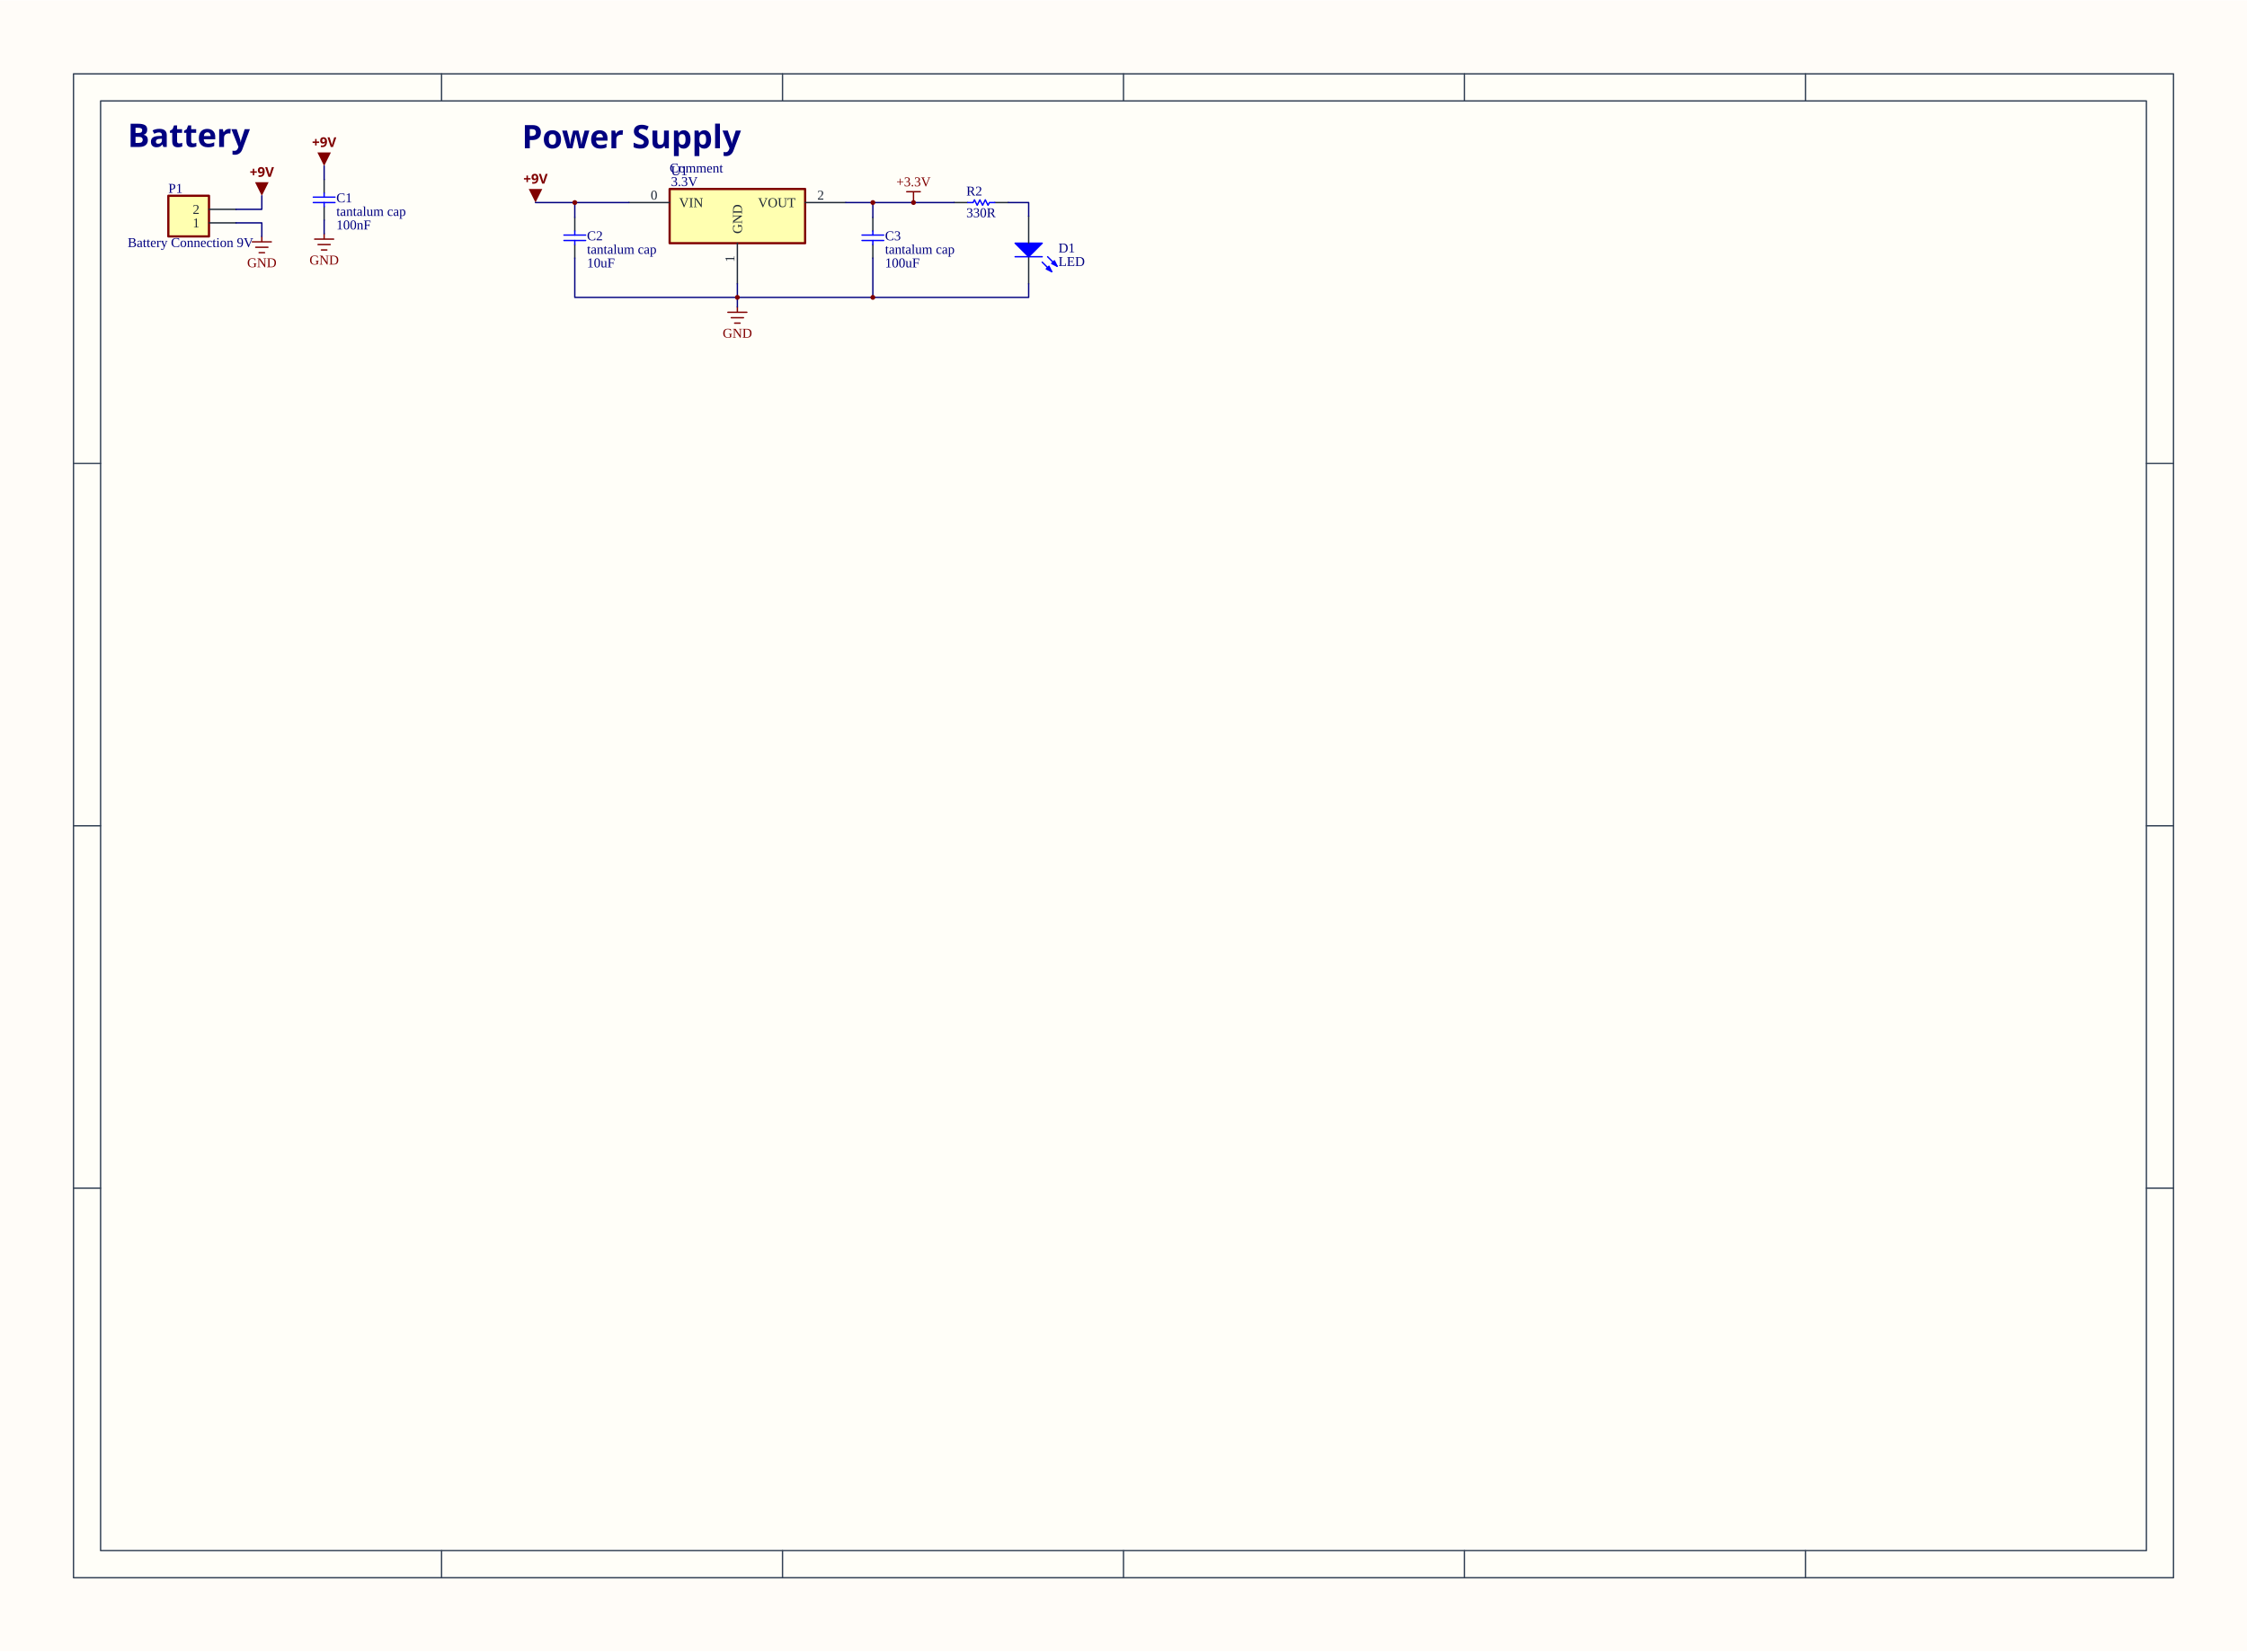
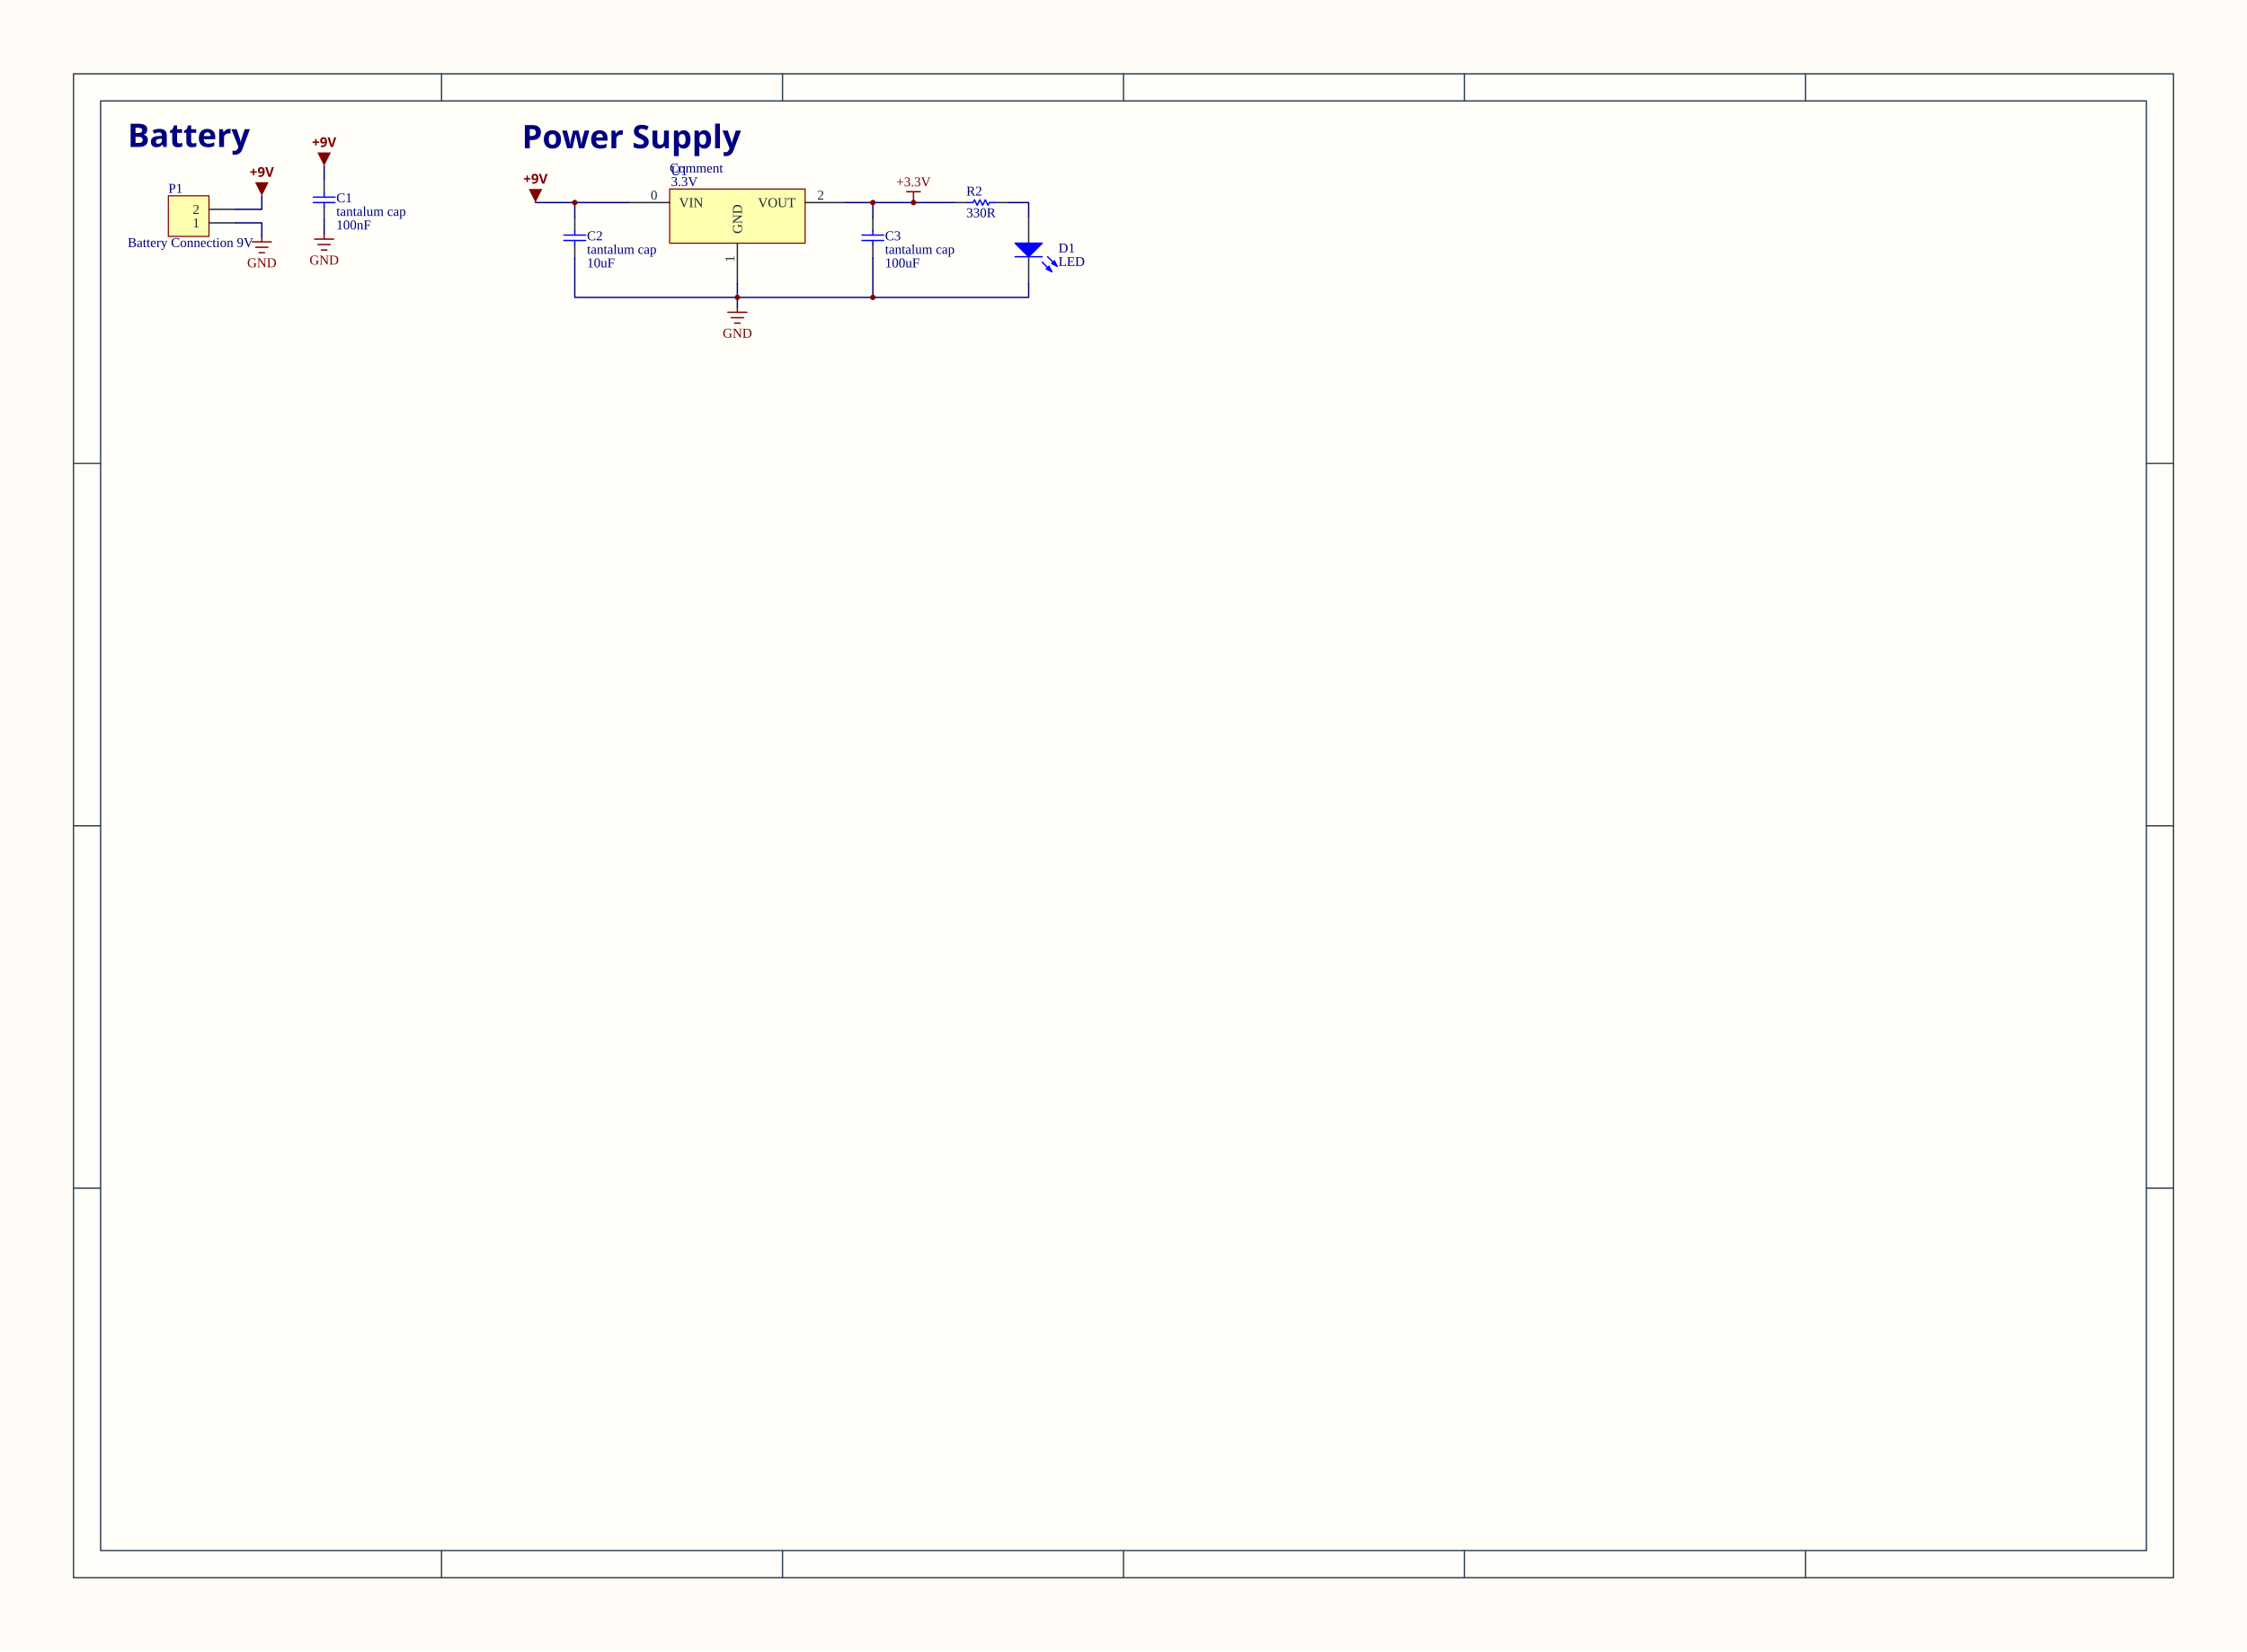
<svg xmlns="http://www.w3.org/2000/svg" width="1000" height="735" viewBox="0 0 1658.5 1218.5" role="img" aria-label="PowerSupply.SchDoc blank sheet reproduction" class="altium-sheet" data-renderer="altiumts">
  <rect width="100%" height="100%" fill="#fffcf8" />
  <g stroke-linecap="round" stroke-linejoin="round">
    <defs>
      <clipPath id="altium-sheet-paper">
        <rect x="54.25" y="54.25" width="1550" height="1110" />
      </clipPath>
    </defs>
    <g data-record="SheetBorder" fill="#fffef8" stroke="#334155" stroke-width="1">
      <rect x="54.25" y="54.25" width="1550" height="1110" />
      <rect x="74.25" y="74.25" width="1510" height="1070" fill="none" />
      <path d="M 325.917 54.25 V 74.25 M 325.917 1144.25 V 1164.25" />
      <path d="M 577.583 54.25 V 74.25 M 577.583 1144.25 V 1164.25" />
      <path d="M 829.25 54.25 V 74.25 M 829.25 1144.25 V 1164.25" />
      <path d="M 1080.917 54.25 V 74.25 M 1080.917 1144.25 V 1164.25" />
      <path d="M 1332.583 54.25 V 74.25 M 1332.583 1144.25 V 1164.25" />
      <path d="M 54.25 341.75 H 74.25 M 1584.25 341.75 H 1604.25" />
      <path d="M 54.25 609.25 H 74.25 M 1584.25 609.25 H 1604.25" />
      <path d="M 54.25 876.75 H 74.25 M 1584.25 876.75 H 1604.25" />
    </g>
    <g data-sheet-content="true" clip-path="url(#altium-sheet-paper)">
      <text data-record="4" x="0" y="0" fill="#000080" font-family="Times New Roman" font-size="10" font-style="normal" font-weight="normal" text-decoration="none" text-anchor="start" dominant-baseline="text-after-edge" transform="translate(1634.25 1095.25) rotate(0)">=Title</text>
      <text data-record="4" x="0" y="0" fill="#000080" font-family="Times New Roman" font-size="10" font-style="normal" font-weight="normal" text-decoration="none" text-anchor="start" dominant-baseline="text-after-edge" transform="translate(1854.25 1165.25) rotate(0)">=Author</text>
      <text data-record="4" x="0" y="0" fill="#000080" font-family="Tahoma" font-size="24" font-style="normal" font-weight="bold" text-decoration="none" text-anchor="start" dominant-baseline="text-after-edge" transform="translate(94.25 115.25) rotate(0)">Battery</text>
      <g data-record="17">
        <path d="M 193.25 144.25 L 188.25 134.25 L 198.25 134.25 Z" fill="#800000" />
        <text x="193.25" y="130.25" text-anchor="middle" dominant-baseline="auto" fill="#800000" font-family="Tahoma" font-size="10" font-style="normal" font-weight="bold" text-decoration="none">+9V</text>
      </g>
      <g data-record="17">
        <path d="M 193.25 174.25 L 193.25 178.25 M 200.25 178.25 L 186.25 178.25 M 197.75 182.25 L 188.75 182.25 M 195.25 186.25 L 191.25 186.25" fill="none" stroke="#800000" stroke-width="1" />
        <text x="193.25" y="190.25" text-anchor="middle" dominant-baseline="hanging" fill="#800000" font-family="Times New Roman" font-size="10" font-style="normal" font-weight="normal" text-decoration="none">GND</text>
      </g>
      <g data-record="17">
        <path d="M 239.25 122.25 L 234.25 112.25 L 244.25 112.25 Z" fill="#800000" />
        <text x="239.25" y="108.25" text-anchor="middle" dominant-baseline="auto" fill="#800000" font-family="Tahoma" font-size="10" font-style="normal" font-weight="bold" text-decoration="none">+9V</text>
      </g>
      <g data-record="17">
        <path d="M 239.25 172.25 L 239.25 176.25 M 246.25 176.25 L 232.25 176.25 M 243.75 180.25 L 234.75 180.25 M 241.25 184.25 L 237.25 184.25" fill="none" stroke="#800000" stroke-width="1" />
        <text x="239.25" y="188.25" text-anchor="middle" dominant-baseline="hanging" fill="#800000" font-family="Times New Roman" font-size="10" font-style="normal" font-weight="normal" text-decoration="none">GND</text>
      </g>
      <text data-record="41" x="0" y="0" fill="#000080" font-family="Times New Roman" font-size="10" font-style="normal" font-weight="normal" text-decoration="none" text-anchor="start" dominant-baseline="text-after-edge" transform="translate(495.25 139.25) rotate(0)">3.3V</text>
-       <rect data-record="14" vector-effect="non-scaling-stroke" x="494.25" y="139.25" width="100" height="40" rx="0" fill="#ffffb0" stroke="#800000" stroke-width="1" />
+       <rect data-record="14" x="494.25" y="139.25" width="100" height="40" rx="0" fill="#ffffb0" stroke="#800000" stroke-width="0.829" />
      <g data-record="2">
        <line x1="494.25" y1="149.25" x2="464.25" y2="149.25" stroke="#1f2937" stroke-width="1" />
        <text x="0" y="0" fill="#1f2937" font-family="Times New Roman" font-size="10" font-style="normal" font-weight="normal" text-decoration="none" text-anchor="end" dominant-baseline="text-after-edge" transform="translate(485.25 149.25) rotate(0)">0</text>
        <text x="0" y="0" fill="#1f2937" font-family="Times New Roman" font-size="10" font-style="normal" font-weight="normal" text-decoration="none" text-anchor="start" dominant-baseline="central" transform="translate(501.25 149.25) rotate(0)">VIN</text>
      </g>
      <g data-record="2">
        <line x1="594.25" y1="149.25" x2="624.25" y2="149.25" stroke="#1f2937" stroke-width="1" />
        <text x="0" y="0" fill="#1f2937" font-family="Times New Roman" font-size="10" font-style="normal" font-weight="normal" text-decoration="none" text-anchor="start" dominant-baseline="text-after-edge" transform="translate(603.25 149.25) rotate(0)">2</text>
        <text x="0" y="0" fill="#1f2937" font-family="Times New Roman" font-size="10" font-style="normal" font-weight="normal" text-decoration="none" text-anchor="end" dominant-baseline="central" transform="translate(587.25 149.25) rotate(0)">VOUT</text>
      </g>
      <g data-record="2">
        <line x1="544.25" y1="179.25" x2="544.25" y2="209.25" stroke="#1f2937" stroke-width="1" />
        <text x="0" y="0" fill="#1f2937" font-family="Times New Roman" font-size="10" font-style="normal" font-weight="normal" text-decoration="none" text-anchor="end" dominant-baseline="text-after-edge" transform="translate(544.25 188.25) rotate(-90)">1</text>
        <text x="0" y="0" fill="#1f2937" font-family="Times New Roman" font-size="10" font-style="normal" font-weight="normal" text-decoration="none" text-anchor="start" dominant-baseline="central" transform="translate(544.25 172.25) rotate(-90)">GND</text>
      </g>
      <text data-record="34" x="0" y="0" fill="#000080" font-family="Times New Roman" font-size="10" font-style="normal" font-weight="normal" text-decoration="none" text-anchor="start" dominant-baseline="text-after-edge" transform="translate(495.25 131.25) rotate(0)">U1</text>
      <text data-record="41" x="0" y="0" fill="#000080" font-family="Times New Roman" font-size="10" font-style="normal" font-weight="normal" text-decoration="none" text-anchor="start" dominant-baseline="text-after-edge" transform="translate(494.25 129.25) rotate(0)">Comment</text>
      <text data-record="4" x="0" y="0" fill="#000080" font-family="Tahoma" font-size="24" font-style="normal" font-weight="bold" text-decoration="none" text-anchor="start" dominant-baseline="text-after-edge" transform="translate(385.25 116.25) rotate(0)">Power Supply</text>
      <g data-record="17">
        <path d="M 544.25 226.25 L 544.25 230.25 M 551.25 230.25 L 537.25 230.25 M 548.75 234.25 L 539.75 234.25 M 546.25 238.25 L 542.25 238.25" fill="none" stroke="#800000" stroke-width="1" />
        <text x="544.25" y="242.25" text-anchor="middle" dominant-baseline="hanging" fill="#800000" font-family="Times New Roman" font-size="10" font-style="normal" font-weight="normal" text-decoration="none">GND</text>
      </g>
      <g data-record="17">
        <path d="M 395.25 149.25 L 390.25 139.25 L 400.25 139.25 Z" fill="#800000" />
        <text x="395.25" y="135.25" text-anchor="middle" dominant-baseline="auto" fill="#800000" font-family="Tahoma" font-size="10" font-style="normal" font-weight="bold" text-decoration="none">+9V</text>
      </g>
      <g data-record="17">
        <path d="M 674.25 149.25 L 674.25 141.25 M 669.25 141.25 L 679.25 141.25" fill="none" stroke="#800000" stroke-width="1" />
        <text x="674.25" y="137.25" text-anchor="middle" dominant-baseline="auto" fill="#800000" font-family="Times New Roman" font-size="10" font-style="normal" font-weight="normal" text-decoration="none">+3.3V</text>
      </g>
-       <rect data-record="14" vector-effect="non-scaling-stroke" x="124.25" y="144.25" width="30" height="30" rx="0" fill="#ffffb0" stroke="#800000" stroke-width="1" />
+       <rect data-record="14" x="124.25" y="144.25" width="30" height="30" rx="0" fill="#ffffb0" stroke="#800000" stroke-width="0.829" />
      <g data-record="2">
        <line x1="154.25" y1="164.25" x2="174.25" y2="164.25" stroke="#1f2937" stroke-width="1" />
        <text x="0" y="0" fill="#1f2937" font-family="Times New Roman" font-size="10" font-style="normal" font-weight="normal" text-decoration="none" text-anchor="end" dominant-baseline="central" transform="translate(147.25 164.25) rotate(0)">1</text>
      </g>
      <g data-record="2">
        <line x1="154.25" y1="154.25" x2="174.25" y2="154.25" stroke="#1f2937" stroke-width="1" />
        <text x="0" y="0" fill="#1f2937" font-family="Times New Roman" font-size="10" font-style="normal" font-weight="normal" text-decoration="none" text-anchor="end" dominant-baseline="central" transform="translate(147.25 154.25) rotate(0)">2</text>
      </g>
      <text data-record="34" x="0" y="0" fill="#000080" font-family="Times New Roman" font-size="10" font-style="normal" font-weight="normal" text-decoration="none" text-anchor="start" dominant-baseline="text-after-edge" transform="translate(124.25 144.25) rotate(0)">P1</text>
      <text data-record="41" x="0" y="0" fill="#000080" font-family="Times New Roman" font-size="10" font-style="normal" font-weight="normal" text-decoration="none" text-anchor="start" dominant-baseline="text-after-edge" transform="translate(94.25 184.25) rotate(0)">Battery Connection 9V</text>
      <g data-record="2">
        <line x1="239.25" y1="152.25" x2="239.25" y2="162.25" stroke="#1f2937" stroke-width="1" />
      </g>
      <g data-record="2">
        <line x1="239.25" y1="142.25" x2="239.25" y2="132.25" stroke="#1f2937" stroke-width="1" />
      </g>
      <line data-record="13" x1="231.25" y1="145.25" x2="247.25" y2="145.25" stroke="#0000ff" stroke-width="1" />
      <line data-record="13" x1="247.25" y1="149.25" x2="231.25" y2="149.25" stroke="#0000ff" stroke-width="1" />
      <polyline data-record="6" points="239.25,152.25 239.25,149.25" fill="none" stroke="#0000ff" stroke-width="1" />
      <polyline data-record="6" points="239.25,142.25 239.25,145.25" fill="none" stroke="#0000ff" stroke-width="1" />
      <text data-record="41" x="0" y="0" fill="#000080" font-family="Times New Roman" font-size="10" font-style="normal" font-weight="normal" text-decoration="none" text-anchor="start" dominant-baseline="text-after-edge" transform="translate(248.25 171.25) rotate(0)">100nF</text>
      <text data-record="34" x="0" y="0" fill="#000080" font-family="Times New Roman" font-size="10" font-style="normal" font-weight="normal" text-decoration="none" text-anchor="start" dominant-baseline="text-after-edge" transform="translate(248.25 151.25) rotate(0)">C1</text>
      <text data-record="41" x="0" y="0" fill="#000080" font-family="Times New Roman" font-size="10" font-style="normal" font-weight="normal" text-decoration="none" text-anchor="start" dominant-baseline="text-after-edge" transform="translate(248.25 161.25) rotate(0)">tantalum cap</text>
      <g data-record="2">
        <line x1="424.25" y1="180.25" x2="424.25" y2="190.25" stroke="#1f2937" stroke-width="1" />
      </g>
      <g data-record="2">
        <line x1="424.25" y1="170.25" x2="424.25" y2="160.25" stroke="#1f2937" stroke-width="1" />
      </g>
      <line data-record="13" x1="416.25" y1="173.25" x2="432.25" y2="173.25" stroke="#0000ff" stroke-width="1" />
      <line data-record="13" x1="432.25" y1="177.25" x2="416.25" y2="177.25" stroke="#0000ff" stroke-width="1" />
      <polyline data-record="6" points="424.25,180.25 424.25,177.25" fill="none" stroke="#0000ff" stroke-width="1" />
      <polyline data-record="6" points="424.25,170.25 424.25,173.25" fill="none" stroke="#0000ff" stroke-width="1" />
      <text data-record="41" x="0" y="0" fill="#000080" font-family="Times New Roman" font-size="10" font-style="normal" font-weight="normal" text-decoration="none" text-anchor="start" dominant-baseline="text-after-edge" transform="translate(433.25 199.25) rotate(0)">10uF</text>
      <text data-record="34" x="0" y="0" fill="#000080" font-family="Times New Roman" font-size="10" font-style="normal" font-weight="normal" text-decoration="none" text-anchor="start" dominant-baseline="text-after-edge" transform="translate(433.25 179.25) rotate(0)">C2</text>
      <text data-record="41" x="0" y="0" fill="#000080" font-family="Times New Roman" font-size="10" font-style="normal" font-weight="normal" text-decoration="none" text-anchor="start" dominant-baseline="text-after-edge" transform="translate(433.25 189.25) rotate(0)">tantalum cap</text>
      <g data-record="2">
        <line x1="644.25" y1="180.25" x2="644.25" y2="190.25" stroke="#1f2937" stroke-width="1" />
      </g>
      <g data-record="2">
        <line x1="644.25" y1="170.25" x2="644.25" y2="160.25" stroke="#1f2937" stroke-width="1" />
      </g>
      <line data-record="13" x1="636.25" y1="173.25" x2="652.25" y2="173.25" stroke="#0000ff" stroke-width="1" />
      <line data-record="13" x1="652.25" y1="177.25" x2="636.25" y2="177.25" stroke="#0000ff" stroke-width="1" />
      <polyline data-record="6" points="644.25,180.25 644.25,177.25" fill="none" stroke="#0000ff" stroke-width="1" />
      <polyline data-record="6" points="644.25,170.25 644.25,173.25" fill="none" stroke="#0000ff" stroke-width="1" />
      <text data-record="41" x="0" y="0" fill="#000080" font-family="Times New Roman" font-size="10" font-style="normal" font-weight="normal" text-decoration="none" text-anchor="start" dominant-baseline="text-after-edge" transform="translate(653.25 199.25) rotate(0)">100uF</text>
      <text data-record="34" x="0" y="0" fill="#000080" font-family="Times New Roman" font-size="10" font-style="normal" font-weight="normal" text-decoration="none" text-anchor="start" dominant-baseline="text-after-edge" transform="translate(653.25 179.25) rotate(0)">C3</text>
      <text data-record="41" x="0" y="0" fill="#000080" font-family="Times New Roman" font-size="10" font-style="normal" font-weight="normal" text-decoration="none" text-anchor="start" dominant-baseline="text-after-edge" transform="translate(653.25 189.25) rotate(0)">tantalum cap</text>
      <polygon data-record="7" points="749.25,179.25 759.25,189.25 769.25,179.25" fill="#0000ff" stroke="#0000ff" stroke-width="1" />
      <polygon data-record="7" points="776.25,200.25 774.25,196.25 772.25,198.25" fill="#0000ff" stroke="#0000ff" stroke-width="1" />
      <polygon data-record="7" points="780.25,196.25 778.25,192.25 776.25,194.25" fill="#0000ff" stroke="#0000ff" stroke-width="1" />
      <g data-record="2">
        <line x1="759.25" y1="179.25" x2="759.25" y2="159.25" stroke="#1f2937" stroke-width="1" />
      </g>
      <g data-record="2">
        <line x1="759.25" y1="189.25" x2="759.25" y2="209.25" stroke="#1f2937" stroke-width="1" />
      </g>
      <polyline data-record="6" points="769.25,193.25 776.25,200.25" fill="none" stroke="#0000ff" stroke-width="1" />
      <polyline data-record="6" points="773.25,189.25 780.25,196.25" fill="none" stroke="#0000ff" stroke-width="1" />
      <polyline data-record="6" points="769.25,189.25 749.25,189.25" fill="none" stroke="#0000ff" stroke-width="1" />
      <text data-record="34" x="0" y="0" fill="#000080" font-family="Times New Roman" font-size="10" font-style="normal" font-weight="normal" text-decoration="none" text-anchor="start" dominant-baseline="text-after-edge" transform="translate(781.25 188.25) rotate(0)">D1</text>
      <text data-record="41" x="0" y="0" fill="#000080" font-family="Times New Roman" font-size="10" font-style="normal" font-weight="normal" text-decoration="none" text-anchor="start" dominant-baseline="text-after-edge" transform="translate(781.25 198.25) rotate(0)">LED</text>
      <g data-record="2">
        <line x1="734.25" y1="149.25" x2="744.25" y2="149.25" stroke="#1f2937" stroke-width="1" />
      </g>
      <g data-record="2">
        <line x1="714.25" y1="149.25" x2="704.25" y2="149.25" stroke="#1f2937" stroke-width="1" />
      </g>
      <polyline data-record="6" points="734.25,149.25 730.25,149.25 729.25,151.25 727.25,147.25 725.25,151.25 723.25,147.25 721.25,151.25 719.25,147.25 718.25,149.25 714.25,149.25" fill="none" stroke="#0000ff" stroke-width="1" />
      <text data-record="41" x="0" y="0" fill="#000080" font-family="Times New Roman" font-size="10" font-style="normal" font-weight="normal" text-decoration="none" text-anchor="start" dominant-baseline="text-after-edge" transform="translate(713.25 162.25) rotate(0)">330R</text>
      <text data-record="34" x="0" y="0" fill="#000080" font-family="Times New Roman" font-size="10" font-style="normal" font-weight="normal" text-decoration="none" text-anchor="start" dominant-baseline="text-after-edge" transform="translate(713.25 146.25) rotate(0)">R2</text>
      <polyline data-record="27" points="193.25,144.25 193.25,154.25 174.25,154.25" fill="none" stroke="#000080" stroke-width="1" />
      <polyline data-record="27" points="174.25,164.25 193.25,164.25 193.25,174.25" fill="none" stroke="#000080" stroke-width="1" />
      <polyline data-record="27" points="239.25,172.25 239.25,162.25" fill="none" stroke="#000080" stroke-width="1" />
      <polyline data-record="27" points="239.25,122.25 239.25,132.25" fill="none" stroke="#000080" stroke-width="1" />
      <polyline data-record="27" points="624.25,149.25 644.25,149.25 644.25,160.25" fill="none" stroke="#000080" stroke-width="1" />
      <polyline data-record="27" points="544.25,209.25 544.25,219.25 544.25,226.25" fill="none" stroke="#000080" stroke-width="1" />
      <polyline data-record="27" points="544.25,219.25 644.25,219.25 644.25,190.25" fill="none" stroke="#000080" stroke-width="1" />
      <polyline data-record="27" points="424.25,190.25 424.25,219.25 544.25,219.25" fill="none" stroke="#000080" stroke-width="1" />
      <polyline data-record="27" points="644.25,149.25 674.25,149.25" fill="none" stroke="#000080" stroke-width="1" />
      <polyline data-record="27" points="395.25,149.25 424.25,149.25 464.25,149.25" fill="none" stroke="#000080" stroke-width="1" />
      <polyline data-record="27" points="424.25,160.25 424.25,149.25" fill="none" stroke="#000080" stroke-width="1" />
      <polyline data-record="27" points="644.25,219.25 759.25,219.25 759.25,209.25" fill="none" stroke="#000080" stroke-width="1" />
      <polyline data-record="27" points="674.25,149.25 704.25,149.25" fill="none" stroke="#000080" stroke-width="1" />
      <polyline data-record="27" points="744.25,149.25 759.25,149.25 759.25,159.25" fill="none" stroke="#000080" stroke-width="1" />
-       <circle data-record="29" cx="424.25" cy="149.25" r="1.8" fill="#800000" />
-       <circle data-record="29" cx="544.25" cy="219.25" r="1.8" fill="#800000" />
-       <circle data-record="29" cx="644.25" cy="219.25" r="1.8" fill="#800000" />
-       <circle data-record="29" cx="644.25" cy="149.25" r="1.8" fill="#800000" />
-       <circle data-record="29" cx="674.25" cy="149.25" r="1.8" fill="#800000" />
+       <circle data-record="29" cx="424.25" cy="149.25" r="2" fill="#800000" />
+       <circle data-record="29" cx="544.25" cy="219.25" r="2" fill="#800000" />
+       <circle data-record="29" cx="644.25" cy="219.25" r="2" fill="#800000" />
+       <circle data-record="29" cx="644.25" cy="149.25" r="2" fill="#800000" />
+       <circle data-record="29" cx="674.25" cy="149.25" r="2" fill="#800000" />
    </g>
  </g>
</svg>
